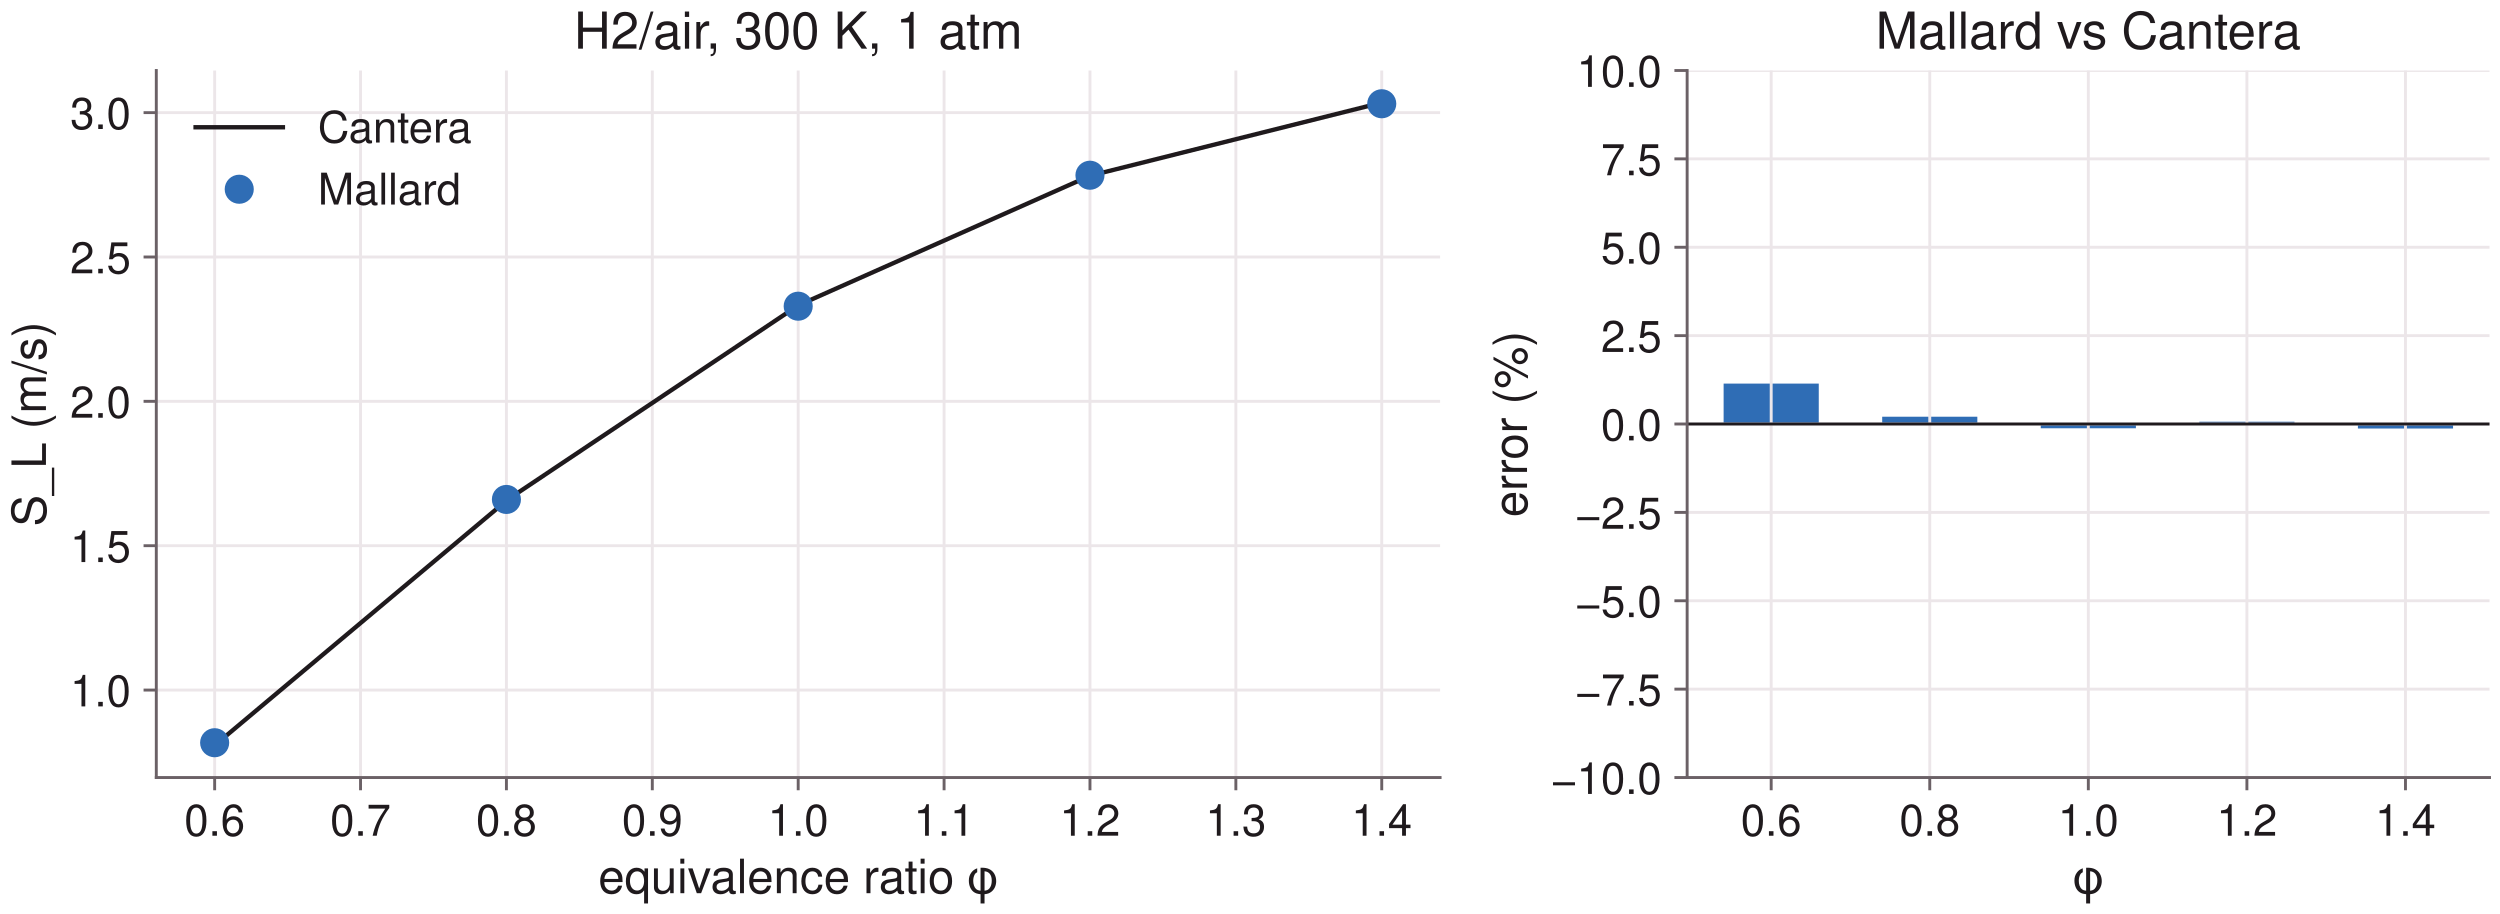
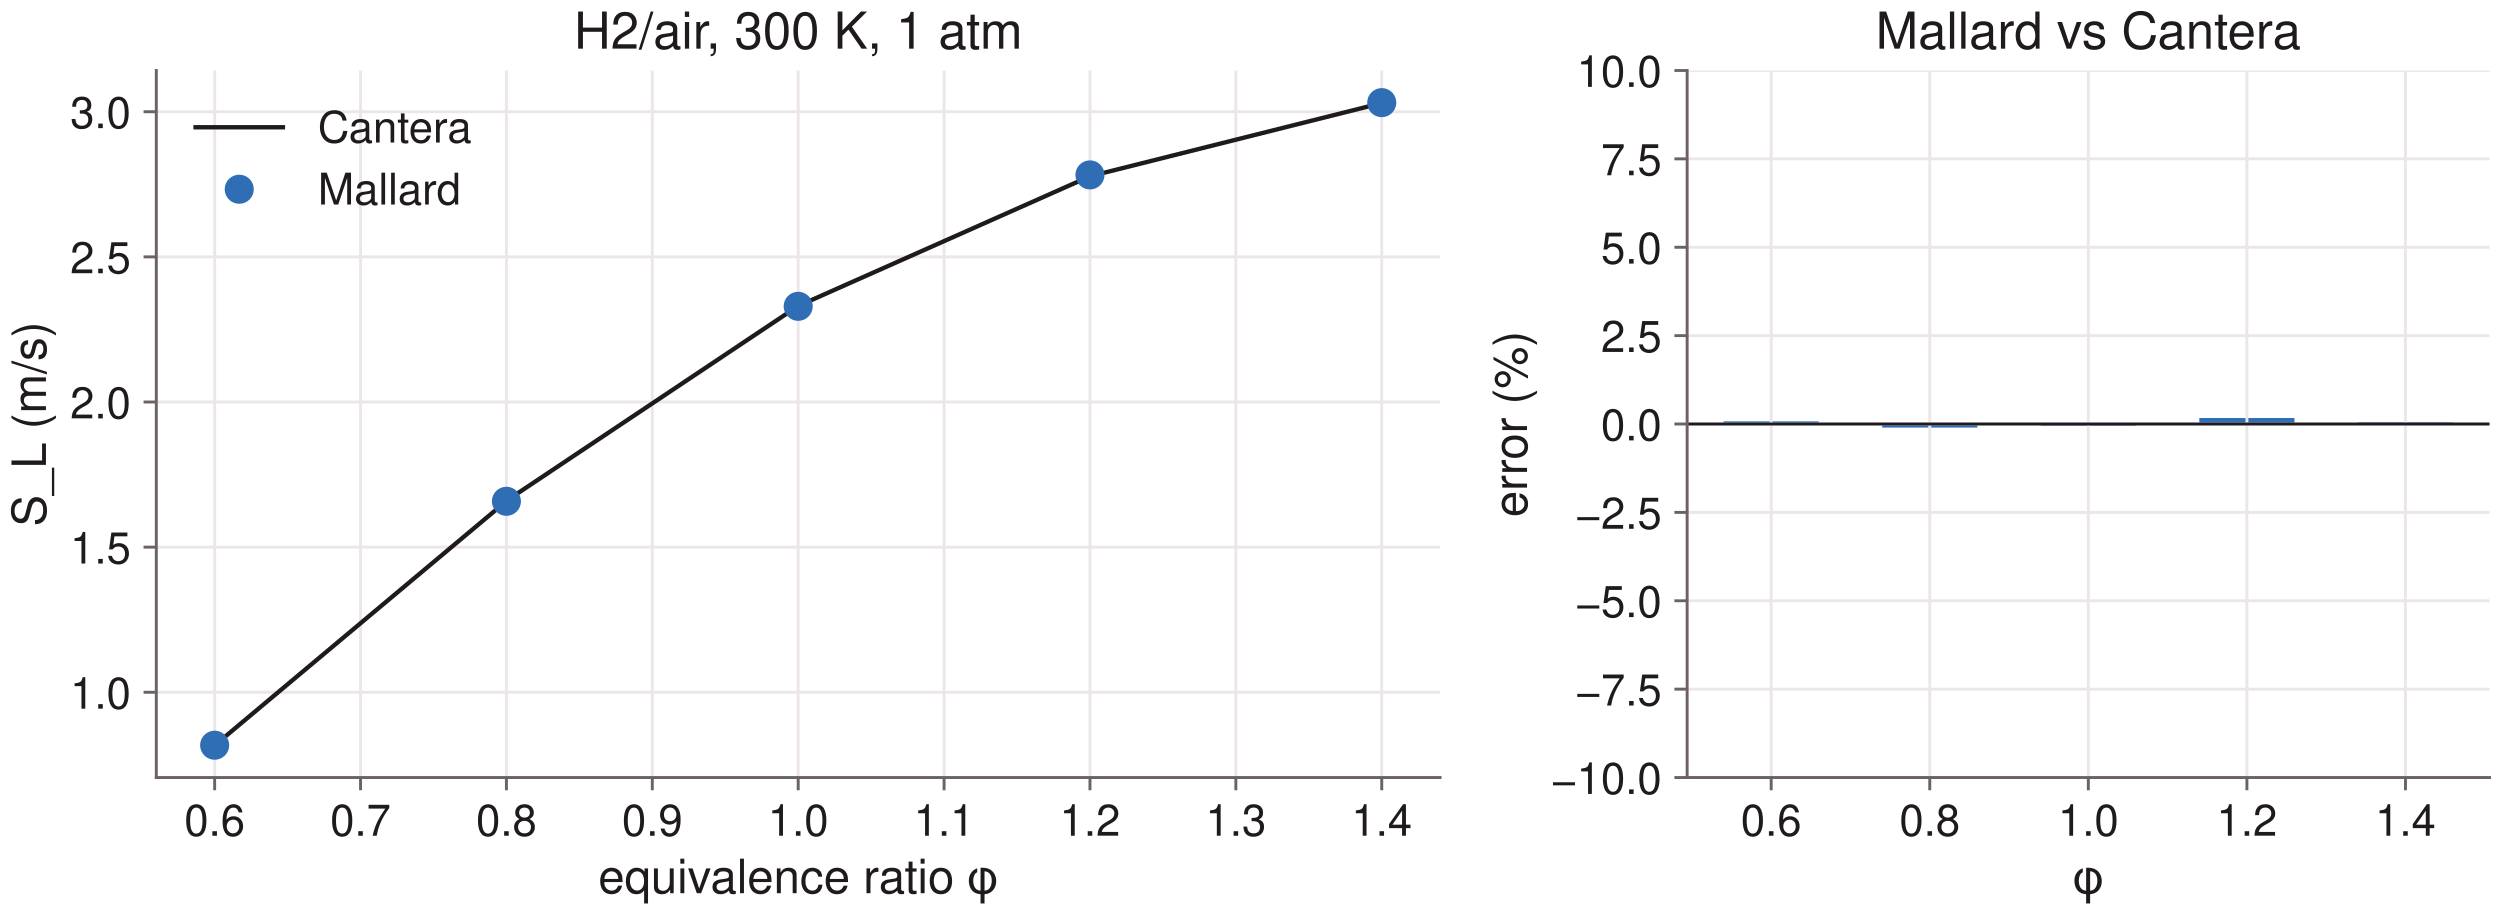
<svg xmlns="http://www.w3.org/2000/svg" xmlns:xlink="http://www.w3.org/1999/xlink" width="687.21pt" height="251.11pt" viewBox="0 0 687.21 251.11" version="1.1">
  <defs>
    <style type="text/css">*{stroke-linejoin: round; stroke-linecap: butt}</style>
  </defs>
  <g id="figure_1">
    <g id="patch_1">
      <path d="M 0 251.11  L 687.21 251.11  L 687.21 0  L 0 0  L 0 251.11  z " style="fill: none" />
    </g>
    <g id="axes_1">
      <g id="patch_2">
        <path d="M 42.963 213.731  L 395.859 213.731  L 395.859 19.38  L 42.963 19.38  L 42.963 213.731  z " style="fill: none" />
      </g>
      <g id="matplotlib.axis_1">
        <g id="xtick_1">
          <g id="line2d_1">
            <path d="M 59.004 213.731  L 59.004 19.38  " clip-path="url(#pd520b884c3)" style="fill: none; stroke: #ece6e9; stroke-width: 0.8; stroke-linecap: square" />
          </g>
          <g id="line2d_2">
            <defs>
              <path id="m103bd00e00" d="M 0 0  L 0 3.5  " style="stroke: #6b6166; stroke-width: 0.8" />
            </defs>
            <g>
              <use xlink:href="#m103bd00e00" x="59.004" y="213.731" style="fill: #6b6166; stroke: #6b6166; stroke-width: 0.8" />
            </g>
          </g>
          <g id="text_1">
            <text style="font-size: 12px; font-family: 'Helvetica', 'Arial', 'DejaVu Sans'; text-anchor: middle; fill: #1f1a1d" x="59.004" y="229.731" transform="rotate(-0 59.00356 229.7309)">0.6</text>
          </g>
        </g>
        <g id="xtick_2">
          <g id="line2d_3">
            <path d="M 99.105 213.731  L 99.105 19.38  " clip-path="url(#pd520b884c3)" style="fill: none; stroke: #ece6e9; stroke-width: 0.8; stroke-linecap: square" />
          </g>
          <g id="line2d_4">
            <g>
              <use xlink:href="#m103bd00e00" x="99.105" y="213.731" style="fill: #6b6166; stroke: #6b6166; stroke-width: 0.8" />
            </g>
          </g>
          <g id="text_2">
            <text style="font-size: 12px; font-family: 'Helvetica', 'Arial', 'DejaVu Sans'; text-anchor: middle; fill: #1f1a1d" x="99.105" y="229.731" transform="rotate(-0 99.10543 229.7309)">0.7</text>
          </g>
        </g>
        <g id="xtick_3">
          <g id="line2d_5">
            <path d="M 139.207 213.731  L 139.207 19.38  " clip-path="url(#pd520b884c3)" style="fill: none; stroke: #ece6e9; stroke-width: 0.8; stroke-linecap: square" />
          </g>
          <g id="line2d_6">
            <g>
              <use xlink:href="#m103bd00e00" x="139.207" y="213.731" style="fill: #6b6166; stroke: #6b6166; stroke-width: 0.8" />
            </g>
          </g>
          <g id="text_3">
            <text style="font-size: 12px; font-family: 'Helvetica', 'Arial', 'DejaVu Sans'; text-anchor: middle; fill: #1f1a1d" x="139.207" y="229.731" transform="rotate(-0 139.2073 229.7309)">0.8</text>
          </g>
        </g>
        <g id="xtick_4">
          <g id="line2d_7">
            <path d="M 179.309 213.731  L 179.309 19.38  " clip-path="url(#pd520b884c3)" style="fill: none; stroke: #ece6e9; stroke-width: 0.8; stroke-linecap: square" />
          </g>
          <g id="line2d_8">
            <g>
              <use xlink:href="#m103bd00e00" x="179.309" y="213.731" style="fill: #6b6166; stroke: #6b6166; stroke-width: 0.8" />
            </g>
          </g>
          <g id="text_4">
            <text style="font-size: 12px; font-family: 'Helvetica', 'Arial', 'DejaVu Sans'; text-anchor: middle; fill: #1f1a1d" x="179.309" y="229.731" transform="rotate(-0 179.3092 229.7309)">0.9</text>
          </g>
        </g>
        <g id="xtick_5">
          <g id="line2d_9">
            <path d="M 219.411 213.731  L 219.411 19.38  " clip-path="url(#pd520b884c3)" style="fill: none; stroke: #ece6e9; stroke-width: 0.8; stroke-linecap: square" />
          </g>
          <g id="line2d_10">
            <g>
              <use xlink:href="#m103bd00e00" x="219.411" y="213.731" style="fill: #6b6166; stroke: #6b6166; stroke-width: 0.8" />
            </g>
          </g>
          <g id="text_5">
            <text style="font-size: 12px; font-family: 'Helvetica', 'Arial', 'DejaVu Sans'; text-anchor: middle; fill: #1f1a1d" x="219.411" y="229.731" transform="rotate(-0 219.411 229.7309)">1.0</text>
          </g>
        </g>
        <g id="xtick_6">
          <g id="line2d_11">
            <path d="M 259.513 213.731  L 259.513 19.38  " clip-path="url(#pd520b884c3)" style="fill: none; stroke: #ece6e9; stroke-width: 0.8; stroke-linecap: square" />
          </g>
          <g id="line2d_12">
            <g>
              <use xlink:href="#m103bd00e00" x="259.513" y="213.731" style="fill: #6b6166; stroke: #6b6166; stroke-width: 0.8" />
            </g>
          </g>
          <g id="text_6">
            <text style="font-size: 12px; font-family: 'Helvetica', 'Arial', 'DejaVu Sans'; text-anchor: middle; fill: #1f1a1d" x="259.513" y="229.731" transform="rotate(-0 259.5129 229.7309)">1.1</text>
          </g>
        </g>
        <g id="xtick_7">
          <g id="line2d_13">
            <path d="M 299.615 213.731  L 299.615 19.38  " clip-path="url(#pd520b884c3)" style="fill: none; stroke: #ece6e9; stroke-width: 0.8; stroke-linecap: square" />
          </g>
          <g id="line2d_14">
            <g>
              <use xlink:href="#m103bd00e00" x="299.615" y="213.731" style="fill: #6b6166; stroke: #6b6166; stroke-width: 0.8" />
            </g>
          </g>
          <g id="text_7">
            <text style="font-size: 12px; font-family: 'Helvetica', 'Arial', 'DejaVu Sans'; text-anchor: middle; fill: #1f1a1d" x="299.615" y="229.731" transform="rotate(-0 299.6148 229.7309)">1.2</text>
          </g>
        </g>
        <g id="xtick_8">
          <g id="line2d_15">
            <path d="M 339.717 213.731  L 339.717 19.38  " clip-path="url(#pd520b884c3)" style="fill: none; stroke: #ece6e9; stroke-width: 0.8; stroke-linecap: square" />
          </g>
          <g id="line2d_16">
            <g>
              <use xlink:href="#m103bd00e00" x="339.717" y="213.731" style="fill: #6b6166; stroke: #6b6166; stroke-width: 0.8" />
            </g>
          </g>
          <g id="text_8">
            <text style="font-size: 12px; font-family: 'Helvetica', 'Arial', 'DejaVu Sans'; text-anchor: middle; fill: #1f1a1d" x="339.717" y="229.731" transform="rotate(-0 339.7167 229.7309)">1.3</text>
          </g>
        </g>
        <g id="xtick_9">
          <g id="line2d_17">
            <path d="M 379.819 213.731  L 379.819 19.38  " clip-path="url(#pd520b884c3)" style="fill: none; stroke: #ece6e9; stroke-width: 0.8; stroke-linecap: square" />
          </g>
          <g id="line2d_18">
            <g>
              <use xlink:href="#m103bd00e00" x="379.819" y="213.731" style="fill: #6b6166; stroke: #6b6166; stroke-width: 0.8" />
            </g>
          </g>
          <g id="text_9">
            <text style="font-size: 12px; font-family: 'Helvetica', 'Arial', 'DejaVu Sans'; text-anchor: middle; fill: #1f1a1d" x="379.819" y="229.731" transform="rotate(-0 379.8185 229.7309)">1.4</text>
          </g>
        </g>
        <g id="text_10">
          <text style="font-size: 13px; font-family: 'Helvetica', 'Arial', 'DejaVu Sans'; text-anchor: middle; fill: #1f1a1d" x="219.411" y="245.52" transform="rotate(-0 219.411 245.52)">equivalence ratio φ</text>
        </g>
      </g>
      <g id="matplotlib.axis_2">
        <g id="ytick_1">
          <g id="line2d_19">
-             <path d="M 42.963 189.683  L 395.859 189.683  " clip-path="url(#pd520b884c3)" style="fill: none; stroke: #ece6e9; stroke-width: 0.8; stroke-linecap: square" />
+             <path d="M 42.963 190.293  L 395.859 190.293  " clip-path="url(#pd520b884c3)" style="fill: none; stroke: #ece6e9; stroke-width: 0.8; stroke-linecap: square" />
          </g>
          <g id="line2d_20">
            <defs>
              <path id="m89a3976786" d="M 0 0  L -3.5 0  " style="stroke: #6b6166; stroke-width: 0.8" />
            </defs>
            <g>
-               <use xlink:href="#m89a3976786" x="42.963" y="189.683" style="fill: #6b6166; stroke: #6b6166; stroke-width: 0.8" />
+               <use xlink:href="#m89a3976786" x="42.963" y="190.293" style="fill: #6b6166; stroke: #6b6166; stroke-width: 0.8" />
            </g>
          </g>
          <g id="text_11">
-             <text style="font-size: 12px; font-family: 'Helvetica', 'Arial', 'DejaVu Sans'; text-anchor: end; fill: #1f1a1d" x="35.963" y="194.183" transform="rotate(-0 35.96281 194.1831)">1.0</text>
+             <text style="font-size: 12px; font-family: 'Helvetica', 'Arial', 'DejaVu Sans'; text-anchor: end; fill: #1f1a1d" x="35.963" y="194.793" transform="rotate(-0 35.96281 194.7934)">1.0</text>
          </g>
        </g>
        <g id="ytick_2">
          <g id="line2d_21">
-             <path d="M 42.963 150.003  L 395.859 150.003  " clip-path="url(#pd520b884c3)" style="fill: none; stroke: #ece6e9; stroke-width: 0.8; stroke-linecap: square" />
+             <path d="M 42.963 150.399  L 395.859 150.399  " clip-path="url(#pd520b884c3)" style="fill: none; stroke: #ece6e9; stroke-width: 0.8; stroke-linecap: square" />
          </g>
          <g id="line2d_22">
            <g>
-               <use xlink:href="#m89a3976786" x="42.963" y="150.003" style="fill: #6b6166; stroke: #6b6166; stroke-width: 0.8" />
+               <use xlink:href="#m89a3976786" x="42.963" y="150.399" style="fill: #6b6166; stroke: #6b6166; stroke-width: 0.8" />
            </g>
          </g>
          <g id="text_12">
-             <text style="font-size: 12px; font-family: 'Helvetica', 'Arial', 'DejaVu Sans'; text-anchor: end; fill: #1f1a1d" x="35.963" y="154.503" transform="rotate(-0 35.96281 154.5031)">1.5</text>
+             <text style="font-size: 12px; font-family: 'Helvetica', 'Arial', 'DejaVu Sans'; text-anchor: end; fill: #1f1a1d" x="35.963" y="154.899" transform="rotate(-0 35.96281 154.8991)">1.5</text>
          </g>
        </g>
        <g id="ytick_3">
          <g id="line2d_23">
-             <path d="M 42.963 110.323  L 395.859 110.323  " clip-path="url(#pd520b884c3)" style="fill: none; stroke: #ece6e9; stroke-width: 0.8; stroke-linecap: square" />
+             <path d="M 42.963 110.505  L 395.859 110.505  " clip-path="url(#pd520b884c3)" style="fill: none; stroke: #ece6e9; stroke-width: 0.8; stroke-linecap: square" />
          </g>
          <g id="line2d_24">
            <g>
-               <use xlink:href="#m89a3976786" x="42.963" y="110.323" style="fill: #6b6166; stroke: #6b6166; stroke-width: 0.8" />
+               <use xlink:href="#m89a3976786" x="42.963" y="110.505" style="fill: #6b6166; stroke: #6b6166; stroke-width: 0.8" />
            </g>
          </g>
          <g id="text_13">
-             <text style="font-size: 12px; font-family: 'Helvetica', 'Arial', 'DejaVu Sans'; text-anchor: end; fill: #1f1a1d" x="35.963" y="114.823" transform="rotate(-0 35.96281 114.8231)">2.0</text>
+             <text style="font-size: 12px; font-family: 'Helvetica', 'Arial', 'DejaVu Sans'; text-anchor: end; fill: #1f1a1d" x="35.963" y="115.005" transform="rotate(-0 35.96281 115.0048)">2.0</text>
          </g>
        </g>
        <g id="ytick_4">
          <g id="line2d_25">
-             <path d="M 42.963 70.643  L 395.859 70.643  " clip-path="url(#pd520b884c3)" style="fill: none; stroke: #ece6e9; stroke-width: 0.8; stroke-linecap: square" />
+             <path d="M 42.963 70.61  L 395.859 70.61  " clip-path="url(#pd520b884c3)" style="fill: none; stroke: #ece6e9; stroke-width: 0.8; stroke-linecap: square" />
          </g>
          <g id="line2d_26">
            <g>
-               <use xlink:href="#m89a3976786" x="42.963" y="70.643" style="fill: #6b6166; stroke: #6b6166; stroke-width: 0.8" />
+               <use xlink:href="#m89a3976786" x="42.963" y="70.61" style="fill: #6b6166; stroke: #6b6166; stroke-width: 0.8" />
            </g>
          </g>
          <g id="text_14">
-             <text style="font-size: 12px; font-family: 'Helvetica', 'Arial', 'DejaVu Sans'; text-anchor: end; fill: #1f1a1d" x="35.963" y="75.143" transform="rotate(-0 35.96281 75.14309)">2.5</text>
+             <text style="font-size: 12px; font-family: 'Helvetica', 'Arial', 'DejaVu Sans'; text-anchor: end; fill: #1f1a1d" x="35.963" y="75.11" transform="rotate(-0 35.96281 75.11049)">2.5</text>
          </g>
        </g>
        <g id="ytick_5">
          <g id="line2d_27">
-             <path d="M 42.963 30.963  L 395.859 30.963  " clip-path="url(#pd520b884c3)" style="fill: none; stroke: #ece6e9; stroke-width: 0.8; stroke-linecap: square" />
+             <path d="M 42.963 30.716  L 395.859 30.716  " clip-path="url(#pd520b884c3)" style="fill: none; stroke: #ece6e9; stroke-width: 0.8; stroke-linecap: square" />
          </g>
          <g id="line2d_28">
            <g>
-               <use xlink:href="#m89a3976786" x="42.963" y="30.963" style="fill: #6b6166; stroke: #6b6166; stroke-width: 0.8" />
+               <use xlink:href="#m89a3976786" x="42.963" y="30.716" style="fill: #6b6166; stroke: #6b6166; stroke-width: 0.8" />
            </g>
          </g>
          <g id="text_15">
-             <text style="font-size: 12px; font-family: 'Helvetica', 'Arial', 'DejaVu Sans'; text-anchor: end; fill: #1f1a1d" x="35.963" y="35.463" transform="rotate(-0 35.96281 35.46308)">3.0</text>
+             <text style="font-size: 12px; font-family: 'Helvetica', 'Arial', 'DejaVu Sans'; text-anchor: end; fill: #1f1a1d" x="35.963" y="35.216" transform="rotate(-0 35.96281 35.21618)">3.0</text>
          </g>
        </g>
        <g id="text_16">
          <text style="font-size: 13px; font-family: 'Helvetica', 'Arial', 'DejaVu Sans'; text-anchor: middle; fill: #1f1a1d" x="12.63" y="116.555" transform="rotate(-90 12.63 116.5555)">S_L (m/s)</text>
        </g>
      </g>
      <g id="line2d_29">
-         <path d="M 59.004 204.897  L 139.61 137.291  L 218.605 84.485  L 220.217 83.588  L 299.212 48.492  L 302.436 47.606  L 379.819 28.214  L 379.819 28.214  " clip-path="url(#pd520b884c3)" style="fill: none; stroke: #1f1a1d; stroke-width: 1.2; stroke-linecap: square" />
+         <path d="M 59.004 204.897  L 139.61 137.397  L 218.605 84.642  L 220.217 83.745  L 299.212 48.635  L 302.436 47.748  L 379.819 28.335  L 379.819 28.335  " clip-path="url(#pd520b884c3)" style="fill: none; stroke: #1f1a1d; stroke-width: 1.2; stroke-linecap: square" />
      </g>
      <g id="line2d_30">
        <defs>
          <path id="m1dacfbdad1" d="M 0 3.5  C 0.928 3.5 1.819 3.131 2.475 2.475  C 3.131 1.819 3.5 0.928 3.5 0  C 3.5 -0.928 3.131 -1.819 2.475 -2.475  C 1.819 -3.131 0.928 -3.5 0 -3.5  C -0.928 -3.5 -1.819 -3.131 -2.475 -2.475  C -3.131 -1.819 -3.5 -0.928 -3.5 0  C -3.5 0.928 -3.131 1.819 -2.475 2.475  C -1.819 3.131 -0.928 3.5 0 3.5  z " style="stroke: #2f6db5" />
        </defs>
        <g clip-path="url(#pd520b884c3)">
-           <use xlink:href="#m1dacfbdad1" x="59.004" y="204.163" style="fill: #2f6db5; stroke: #2f6db5" />
-           <use xlink:href="#m1dacfbdad1" x="139.207" y="137.288" style="fill: #2f6db5; stroke: #2f6db5" />
-           <use xlink:href="#m1dacfbdad1" x="219.411" y="84.169" style="fill: #2f6db5; stroke: #2f6db5" />
-           <use xlink:href="#m1dacfbdad1" x="299.615" y="48.168" style="fill: #2f6db5; stroke: #2f6db5" />
-           <use xlink:href="#m1dacfbdad1" x="379.819" y="28.521" style="fill: #2f6db5; stroke: #2f6db5" />
+           <use xlink:href="#m1dacfbdad1" x="59.004" y="204.847" style="fill: #2f6db5; stroke: #2f6db5" />
+           <use xlink:href="#m1dacfbdad1" x="139.207" y="137.8" style="fill: #2f6db5; stroke: #2f6db5" />
+           <use xlink:href="#m1dacfbdad1" x="219.411" y="84.2" style="fill: #2f6db5; stroke: #2f6db5" />
+           <use xlink:href="#m1dacfbdad1" x="299.615" y="48.08" style="fill: #2f6db5; stroke: #2f6db5" />
+           <use xlink:href="#m1dacfbdad1" x="379.819" y="28.214" style="fill: #2f6db5; stroke: #2f6db5" />
        </g>
      </g>
      <g id="patch_3">
        <path d="M 42.963 213.731  L 42.963 19.38  " style="fill: none; stroke: #6b6166; stroke-width: 0.8; stroke-linejoin: miter; stroke-linecap: square" />
      </g>
      <g id="patch_4">
        <path d="M 42.963 213.731  L 395.859 213.731  " style="fill: none; stroke: #6b6166; stroke-width: 0.8; stroke-linejoin: miter; stroke-linecap: square" />
      </g>
      <g id="text_17">
        <text style="font-size: 14px; font-family: 'Helvetica', 'Arial', 'DejaVu Sans'; text-anchor: middle; fill: #1f1a1d" x="219.411" y="13.38" transform="rotate(-0 219.411 13.38)">H2/air, 300 K, 1 atm</text>
      </g>
      <g id="legend_1">
        <g id="line2d_31">
          <path d="M 53.763 34.98  L 65.763 34.98  L 77.763 34.98  " style="fill: none; stroke: #1f1a1d; stroke-width: 1.2; stroke-linecap: square" />
        </g>
        <g id="text_18">
          <text style="font-size: 12px; font-family: 'Helvetica', 'Arial', 'DejaVu Sans'; text-anchor: start; fill: #1f1a1d" x="87.363" y="39.18" transform="rotate(-0 87.36281 39.18)">Cantera</text>
        </g>
        <g id="line2d_32">
          <g>
            <use xlink:href="#m1dacfbdad1" x="65.763" y="52.019" style="fill: #2f6db5; stroke: #2f6db5" />
          </g>
        </g>
        <g id="text_19">
          <text style="font-size: 12px; font-family: 'Helvetica', 'Arial', 'DejaVu Sans'; text-anchor: start; fill: #1f1a1d" x="87.363" y="56.219" transform="rotate(-0 87.36281 56.21906)">Mallard</text>
        </g>
      </g>
    </g>
    <g id="axes_2">
      <g id="patch_5">
        <path d="M 463.769 213.731  L 684.33 213.731  L 684.33 19.38  L 463.769 19.38  L 463.769 213.731  z " style="fill: none" />
      </g>
      <g id="patch_6">
-         <path d="M 473.795 116.555  L 499.948 116.555  L 499.948 105.444  L 473.795 105.444  z " clip-path="url(#pb2a02f700c)" style="fill: #2f6db5" />
+         <path d="M 473.795 116.555  L 499.948 116.555  L 499.948 115.82  L 473.795 115.82  z " clip-path="url(#pb2a02f700c)" style="fill: #2f6db5" />
      </g>
      <g id="patch_7">
-         <path d="M 517.384 116.555  L 543.537 116.555  L 543.537 114.549  L 517.384 114.549  z " clip-path="url(#pb2a02f700c)" style="fill: #2f6db5" />
+         <path d="M 517.384 116.555  L 543.537 116.555  L 543.537 117.537  L 517.384 117.537  z " clip-path="url(#pb2a02f700c)" style="fill: #2f6db5" />
      </g>
      <g id="patch_8">
-         <path d="M 560.973 116.555  L 587.126 116.555  L 587.126 117.724  L 560.973 117.724  z " clip-path="url(#pb2a02f700c)" style="fill: #2f6db5" />
+         <path d="M 560.973 116.555  L 587.126 116.555  L 587.126 117.06  L 560.973 117.06  z " clip-path="url(#pb2a02f700c)" style="fill: #2f6db5" />
      </g>
      <g id="patch_9">
-         <path d="M 604.562 116.555  L 630.715 116.555  L 630.715 115.92  L 604.562 115.92  z " clip-path="url(#pb2a02f700c)" style="fill: #2f6db5" />
+         <path d="M 604.562 116.555  L 630.715 116.555  L 630.715 114.906  L 604.562 114.906  z " clip-path="url(#pb2a02f700c)" style="fill: #2f6db5" />
      </g>
      <g id="patch_10">
-         <path d="M 648.151 116.555  L 674.304 116.555  L 674.304 117.792  L 648.151 117.792  z " clip-path="url(#pb2a02f700c)" style="fill: #2f6db5" />
+         <path d="M 648.151 116.555  L 674.304 116.555  L 674.304 116.071  L 648.151 116.071  z " clip-path="url(#pb2a02f700c)" style="fill: #2f6db5" />
      </g>
      <g id="matplotlib.axis_3">
        <g id="xtick_10">
          <g id="line2d_33">
            <path d="M 486.871 213.731  L 486.871 19.38  " clip-path="url(#pb2a02f700c)" style="fill: none; stroke: #ece6e9; stroke-width: 0.8; stroke-linecap: square" />
          </g>
          <g id="line2d_34">
            <g>
              <use xlink:href="#m103bd00e00" x="486.871" y="213.731" style="fill: #6b6166; stroke: #6b6166; stroke-width: 0.8" />
            </g>
          </g>
          <g id="text_20">
            <text style="font-size: 12px; font-family: 'Helvetica', 'Arial', 'DejaVu Sans'; text-anchor: middle; fill: #1f1a1d" x="486.871" y="229.731" transform="rotate(-0 486.8714 229.7309)">0.6</text>
          </g>
        </g>
        <g id="xtick_11">
          <g id="line2d_35">
            <path d="M 530.46 213.731  L 530.46 19.38  " clip-path="url(#pb2a02f700c)" style="fill: none; stroke: #ece6e9; stroke-width: 0.8; stroke-linecap: square" />
          </g>
          <g id="line2d_36">
            <g>
              <use xlink:href="#m103bd00e00" x="530.46" y="213.731" style="fill: #6b6166; stroke: #6b6166; stroke-width: 0.8" />
            </g>
          </g>
          <g id="text_21">
            <text style="font-size: 12px; font-family: 'Helvetica', 'Arial', 'DejaVu Sans'; text-anchor: middle; fill: #1f1a1d" x="530.46" y="229.731" transform="rotate(-0 530.4604 229.7309)">0.8</text>
          </g>
        </g>
        <g id="xtick_12">
          <g id="line2d_37">
            <path d="M 574.049 213.731  L 574.049 19.38  " clip-path="url(#pb2a02f700c)" style="fill: none; stroke: #ece6e9; stroke-width: 0.8; stroke-linecap: square" />
          </g>
          <g id="line2d_38">
            <g>
              <use xlink:href="#m103bd00e00" x="574.049" y="213.731" style="fill: #6b6166; stroke: #6b6166; stroke-width: 0.8" />
            </g>
          </g>
          <g id="text_22">
            <text style="font-size: 12px; font-family: 'Helvetica', 'Arial', 'DejaVu Sans'; text-anchor: middle; fill: #1f1a1d" x="574.049" y="229.731" transform="rotate(-0 574.0494 229.7309)">1.0</text>
          </g>
        </g>
        <g id="xtick_13">
          <g id="line2d_39">
            <path d="M 617.638 213.731  L 617.638 19.38  " clip-path="url(#pb2a02f700c)" style="fill: none; stroke: #ece6e9; stroke-width: 0.8; stroke-linecap: square" />
          </g>
          <g id="line2d_40">
            <g>
              <use xlink:href="#m103bd00e00" x="617.638" y="213.731" style="fill: #6b6166; stroke: #6b6166; stroke-width: 0.8" />
            </g>
          </g>
          <g id="text_23">
            <text style="font-size: 12px; font-family: 'Helvetica', 'Arial', 'DejaVu Sans'; text-anchor: middle; fill: #1f1a1d" x="617.638" y="229.731" transform="rotate(-0 617.6384 229.7309)">1.2</text>
          </g>
        </g>
        <g id="xtick_14">
          <g id="line2d_41">
            <path d="M 661.227 213.731  L 661.227 19.38  " clip-path="url(#pb2a02f700c)" style="fill: none; stroke: #ece6e9; stroke-width: 0.8; stroke-linecap: square" />
          </g>
          <g id="line2d_42">
            <g>
              <use xlink:href="#m103bd00e00" x="661.227" y="213.731" style="fill: #6b6166; stroke: #6b6166; stroke-width: 0.8" />
            </g>
          </g>
          <g id="text_24">
            <text style="font-size: 12px; font-family: 'Helvetica', 'Arial', 'DejaVu Sans'; text-anchor: middle; fill: #1f1a1d" x="661.227" y="229.731" transform="rotate(-0 661.2274 229.7309)">1.4</text>
          </g>
        </g>
        <g id="text_25">
          <text style="font-size: 13px; font-family: 'Helvetica', 'Arial', 'DejaVu Sans'; text-anchor: middle; fill: #1f1a1d" x="574.049" y="245.52" transform="rotate(-0 574.0494 245.52)">φ</text>
        </g>
      </g>
      <g id="matplotlib.axis_4">
        <g id="ytick_6">
          <g id="line2d_43">
            <path d="M 463.769 213.731  L 684.33 213.731  " clip-path="url(#pb2a02f700c)" style="fill: none; stroke: #ece6e9; stroke-width: 0.8; stroke-linecap: square" />
          </g>
          <g id="line2d_44">
            <g>
              <use xlink:href="#m89a3976786" x="463.769" y="213.731" style="fill: #6b6166; stroke: #6b6166; stroke-width: 0.8" />
            </g>
          </g>
          <g id="text_26">
            <text style="font-size: 12px; font-family: 'Helvetica', 'Arial', 'DejaVu Sans'; text-anchor: end; fill: #1f1a1d" x="456.769" y="218.231" transform="rotate(-0 456.7693 218.2309)">−10.0</text>
          </g>
        </g>
        <g id="ytick_7">
          <g id="line2d_45">
            <path d="M 463.769 189.437  L 684.33 189.437  " clip-path="url(#pb2a02f700c)" style="fill: none; stroke: #ece6e9; stroke-width: 0.8; stroke-linecap: square" />
          </g>
          <g id="line2d_46">
            <g>
              <use xlink:href="#m89a3976786" x="463.769" y="189.437" style="fill: #6b6166; stroke: #6b6166; stroke-width: 0.8" />
            </g>
          </g>
          <g id="text_27">
            <text style="font-size: 12px; font-family: 'Helvetica', 'Arial', 'DejaVu Sans'; text-anchor: end; fill: #1f1a1d" x="456.769" y="193.937" transform="rotate(-0 456.7693 193.9371)">−7.5</text>
          </g>
        </g>
        <g id="ytick_8">
          <g id="line2d_47">
            <path d="M 463.769 165.143  L 684.33 165.143  " clip-path="url(#pb2a02f700c)" style="fill: none; stroke: #ece6e9; stroke-width: 0.8; stroke-linecap: square" />
          </g>
          <g id="line2d_48">
            <g>
              <use xlink:href="#m89a3976786" x="463.769" y="165.143" style="fill: #6b6166; stroke: #6b6166; stroke-width: 0.8" />
            </g>
          </g>
          <g id="text_28">
            <text style="font-size: 12px; font-family: 'Helvetica', 'Arial', 'DejaVu Sans'; text-anchor: end; fill: #1f1a1d" x="456.769" y="169.643" transform="rotate(-0 456.7693 169.6432)">−5.0</text>
          </g>
        </g>
        <g id="ytick_9">
          <g id="line2d_49">
            <path d="M 463.769 140.849  L 684.33 140.849  " clip-path="url(#pb2a02f700c)" style="fill: none; stroke: #ece6e9; stroke-width: 0.8; stroke-linecap: square" />
          </g>
          <g id="line2d_50">
            <g>
              <use xlink:href="#m89a3976786" x="463.769" y="140.849" style="fill: #6b6166; stroke: #6b6166; stroke-width: 0.8" />
            </g>
          </g>
          <g id="text_29">
            <text style="font-size: 12px; font-family: 'Helvetica', 'Arial', 'DejaVu Sans'; text-anchor: end; fill: #1f1a1d" x="456.769" y="145.349" transform="rotate(-0 456.7693 145.3493)">−2.5</text>
          </g>
        </g>
        <g id="ytick_10">
          <g id="line2d_51">
            <path d="M 463.769 116.555  L 684.33 116.555  " clip-path="url(#pb2a02f700c)" style="fill: none; stroke: #ece6e9; stroke-width: 0.8; stroke-linecap: square" />
          </g>
          <g id="line2d_52">
            <g>
              <use xlink:href="#m89a3976786" x="463.769" y="116.555" style="fill: #6b6166; stroke: #6b6166; stroke-width: 0.8" />
            </g>
          </g>
          <g id="text_30">
            <text style="font-size: 12px; font-family: 'Helvetica', 'Arial', 'DejaVu Sans'; text-anchor: end; fill: #1f1a1d" x="456.769" y="121.055" transform="rotate(-0 456.7693 121.0555)">0.0</text>
          </g>
        </g>
        <g id="ytick_11">
          <g id="line2d_53">
            <path d="M 463.769 92.262  L 684.33 92.262  " clip-path="url(#pb2a02f700c)" style="fill: none; stroke: #ece6e9; stroke-width: 0.8; stroke-linecap: square" />
          </g>
          <g id="line2d_54">
            <g>
              <use xlink:href="#m89a3976786" x="463.769" y="92.262" style="fill: #6b6166; stroke: #6b6166; stroke-width: 0.8" />
            </g>
          </g>
          <g id="text_31">
            <text style="font-size: 12px; font-family: 'Helvetica', 'Arial', 'DejaVu Sans'; text-anchor: end; fill: #1f1a1d" x="456.769" y="96.762" transform="rotate(-0 456.7693 96.7616)">2.5</text>
          </g>
        </g>
        <g id="ytick_12">
          <g id="line2d_55">
            <path d="M 463.769 67.968  L 684.33 67.968  " clip-path="url(#pb2a02f700c)" style="fill: none; stroke: #ece6e9; stroke-width: 0.8; stroke-linecap: square" />
          </g>
          <g id="line2d_56">
            <g>
              <use xlink:href="#m89a3976786" x="463.769" y="67.968" style="fill: #6b6166; stroke: #6b6166; stroke-width: 0.8" />
            </g>
          </g>
          <g id="text_32">
            <text style="font-size: 12px; font-family: 'Helvetica', 'Arial', 'DejaVu Sans'; text-anchor: end; fill: #1f1a1d" x="456.769" y="72.468" transform="rotate(-0 456.7693 72.46773)">5.0</text>
          </g>
        </g>
        <g id="ytick_13">
          <g id="line2d_57">
            <path d="M 463.769 43.674  L 684.33 43.674  " clip-path="url(#pb2a02f700c)" style="fill: none; stroke: #ece6e9; stroke-width: 0.8; stroke-linecap: square" />
          </g>
          <g id="line2d_58">
            <g>
              <use xlink:href="#m89a3976786" x="463.769" y="43.674" style="fill: #6b6166; stroke: #6b6166; stroke-width: 0.8" />
            </g>
          </g>
          <g id="text_33">
            <text style="font-size: 12px; font-family: 'Helvetica', 'Arial', 'DejaVu Sans'; text-anchor: end; fill: #1f1a1d" x="456.769" y="48.174" transform="rotate(-0 456.7693 48.17387)">7.5</text>
          </g>
        </g>
        <g id="ytick_14">
          <g id="line2d_59">
            <path d="M 463.769 19.38  L 684.33 19.38  " clip-path="url(#pb2a02f700c)" style="fill: none; stroke: #ece6e9; stroke-width: 0.8; stroke-linecap: square" />
          </g>
          <g id="line2d_60">
            <g>
              <use xlink:href="#m89a3976786" x="463.769" y="19.38" style="fill: #6b6166; stroke: #6b6166; stroke-width: 0.8" />
            </g>
          </g>
          <g id="text_34">
            <text style="font-size: 12px; font-family: 'Helvetica', 'Arial', 'DejaVu Sans'; text-anchor: end; fill: #1f1a1d" x="456.769" y="23.88" transform="rotate(-0 456.7693 23.88)">10.0</text>
          </g>
        </g>
        <g id="text_35">
          <text style="font-size: 13px; font-family: 'Helvetica', 'Arial', 'DejaVu Sans'; text-anchor: middle; fill: #1f1a1d" x="419.755" y="116.555" transform="rotate(-90 419.7546 116.5555)">error (%)</text>
        </g>
      </g>
      <g id="line2d_61">
        <path d="M 463.769 116.555  L 684.33 116.555  " clip-path="url(#pb2a02f700c)" style="fill: none; stroke: #1f1a1d; stroke-width: 0.8; stroke-linecap: square" />
      </g>
      <g id="patch_11">
        <path d="M 463.769 213.731  L 463.769 19.38  " style="fill: none; stroke: #6b6166; stroke-width: 0.8; stroke-linejoin: miter; stroke-linecap: square" />
      </g>
      <g id="patch_12">
        <path d="M 463.769 213.731  L 684.33 213.731  " style="fill: none; stroke: #6b6166; stroke-width: 0.8; stroke-linejoin: miter; stroke-linecap: square" />
      </g>
      <g id="text_36">
        <text style="font-size: 14px; font-family: 'Helvetica', 'Arial', 'DejaVu Sans'; text-anchor: middle; fill: #1f1a1d" x="574.049" y="13.38" transform="rotate(-0 574.0494 13.38)">Mallard vs Cantera</text>
      </g>
    </g>
  </g>
  <defs>
    <clipPath id="pd520b884c3">
      <rect x="42.963" y="19.38" width="352.896" height="194.351" />
    </clipPath>
    <clipPath id="pb2a02f700c">
      <rect x="463.769" y="19.38" width="220.56" height="194.351" />
    </clipPath>
  </defs>
</svg>
